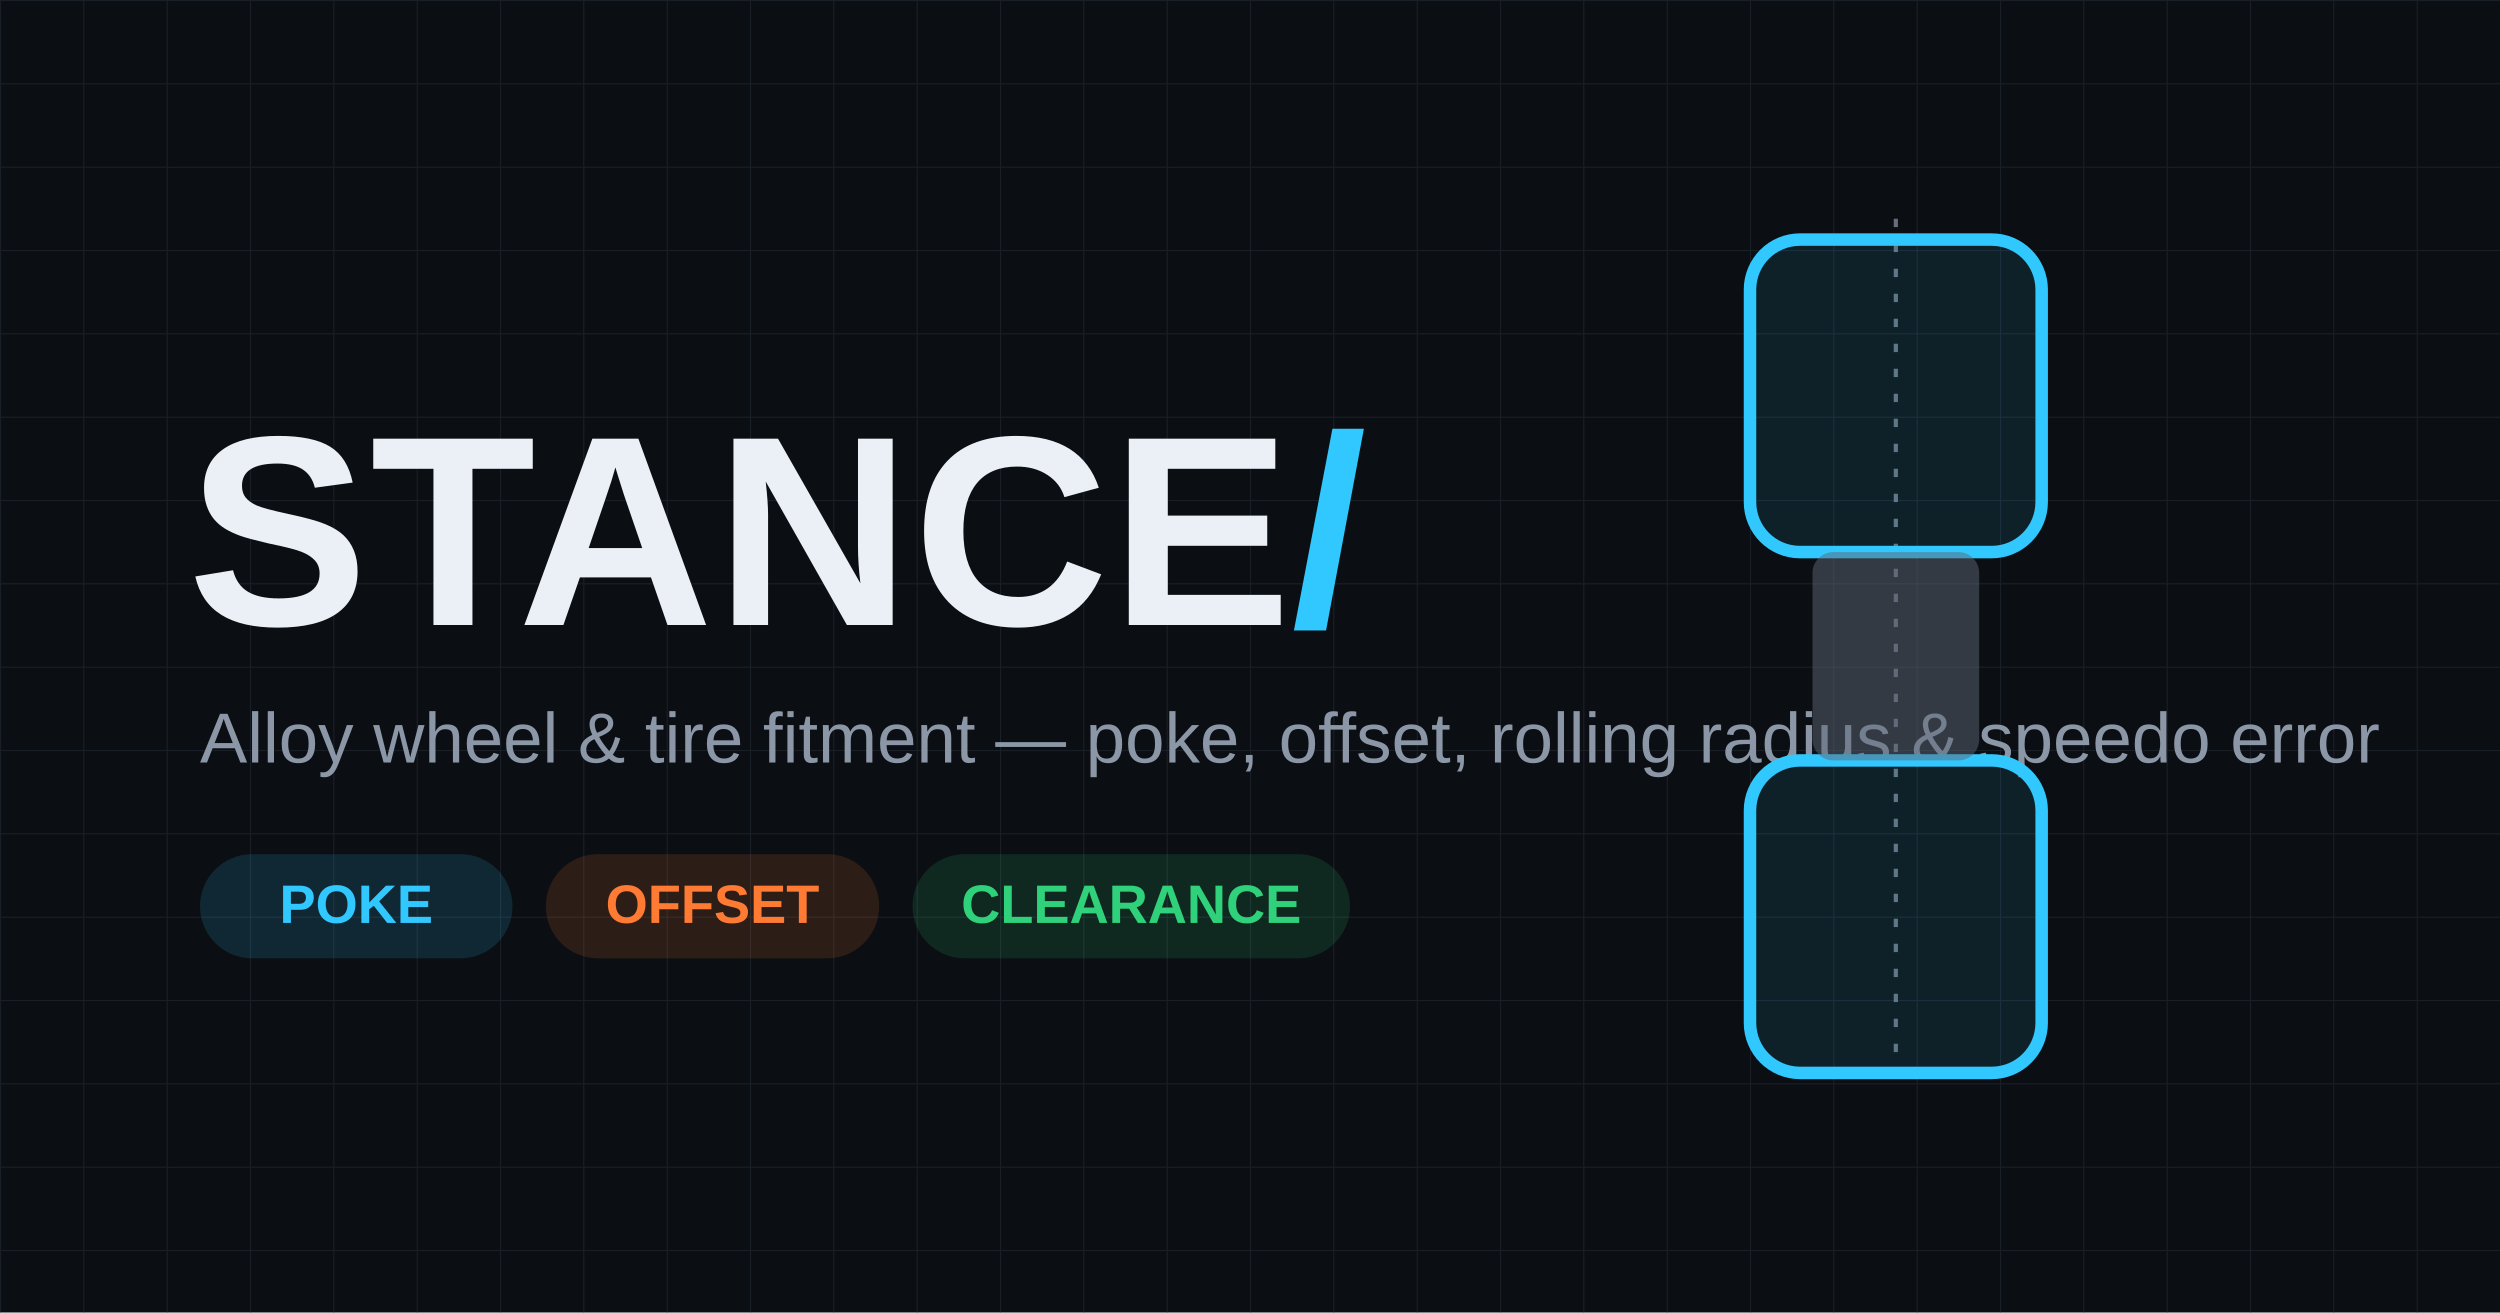
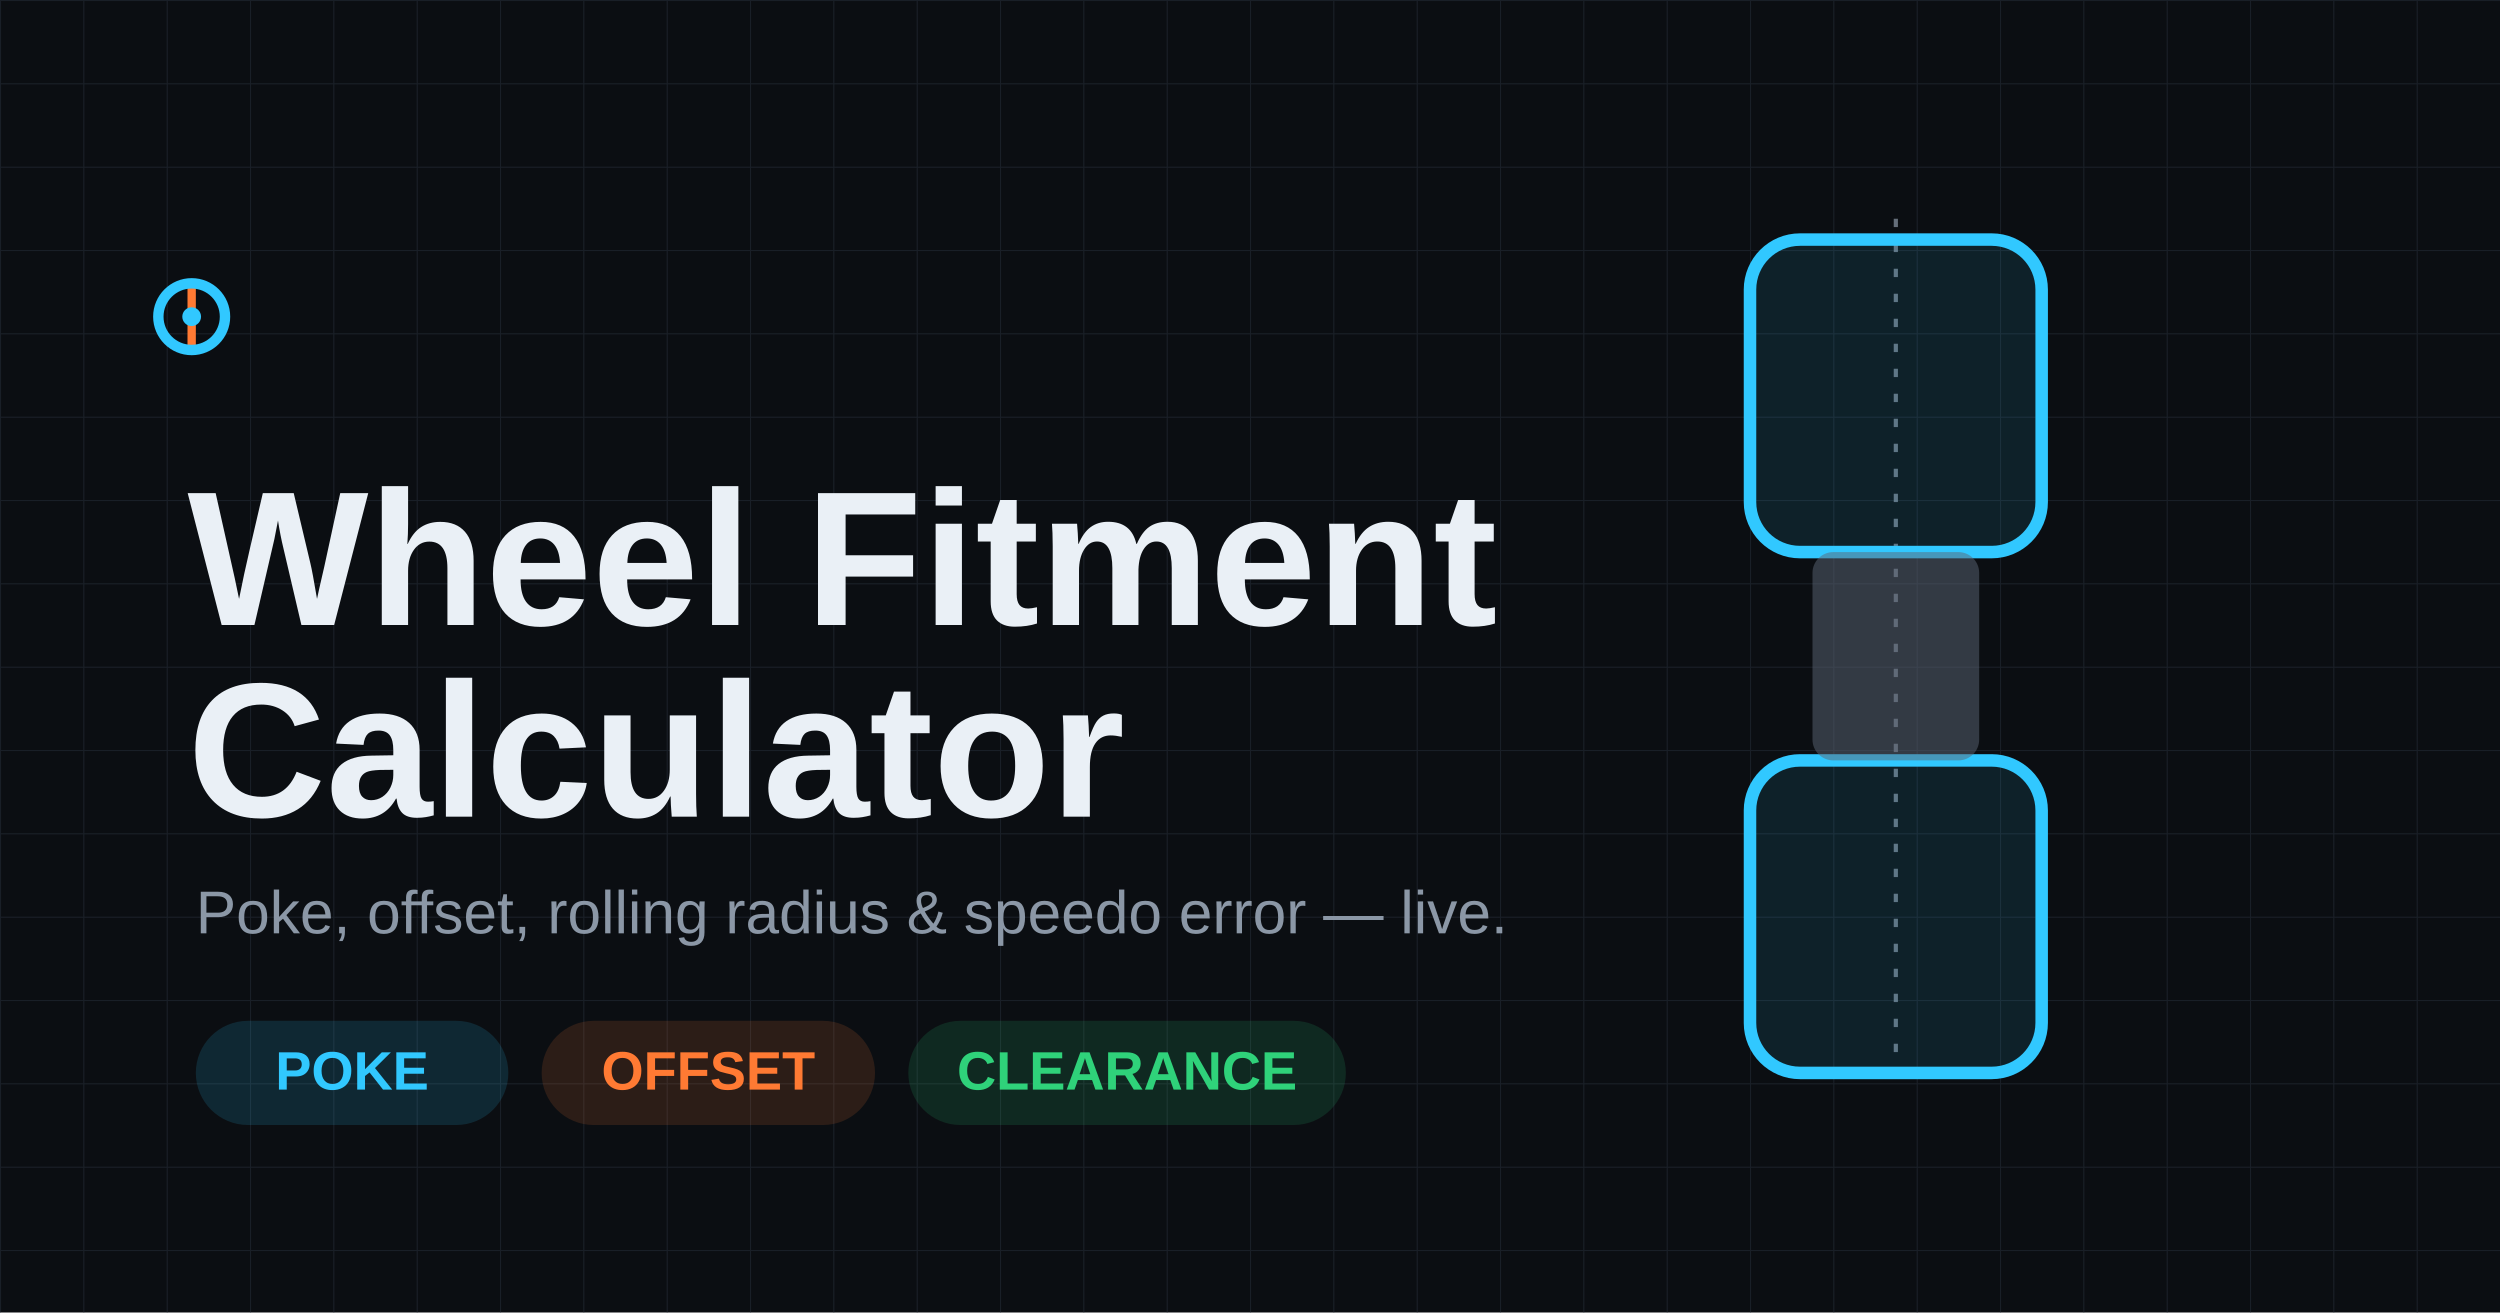
<svg xmlns="http://www.w3.org/2000/svg" viewBox="0 0 1200 630" font-family="Arial, sans-serif">
  <rect width="1200" height="630" fill="#0b0e12" />
  <defs>
    <pattern id="g" width="40" height="40" patternUnits="userSpaceOnUse">
      <path d="M40 0H0V40" fill="none" stroke="#28303b" stroke-width="1" opacity="0.5" />
    </pattern>
  </defs>
  <rect width="1200" height="630" fill="url(#g)" />
-   <text x="90" y="300" font-size="130" font-weight="800" letter-spacing="1" fill="#eaf0f6">STANCE<tspan fill="#31c8ff">/</tspan>
-   </text>
-   <text x="96" y="366" font-size="34" fill="#8b97a6">Alloy wheel &amp; tire fitment — poke, offset, rolling radius &amp; speedo error</text>
+   <g transform="translate(92,152)">
+     <line x1="0" y1="-17" x2="0" y2="17" stroke="#ff7a33" stroke-width="4" />
+     <circle cx="0" cy="0" r="16" fill="none" stroke="#31c8ff" stroke-width="5" />
+     <circle cx="0" cy="0" r="4.5" fill="#31c8ff" />
+   </g>
+   <text x="90" y="300" font-size="92" font-weight="700" fill="#eaf0f6">Wheel Fitment</text>
+   <text x="90" y="392" font-size="92" font-weight="700" fill="#eaf0f6">Calculator</text>
+   <text x="94" y="448" font-size="29" fill="#8b97a6">Poke, offset, rolling radius &amp; speedo error — live.</text>
  <g font-size="26" font-weight="700">
-     <rect x="96" y="410" width="150" height="50" rx="25" fill="rgba(49,200,255,0.14)" />
-     <text x="171" y="443" text-anchor="middle" fill="#31c8ff">POKE</text>
-     <rect x="262" y="410" width="160" height="50" rx="25" fill="rgba(255,122,51,0.14)" />
-     <text x="342" y="443" text-anchor="middle" fill="#ff7a33">OFFSET</text>
-     <rect x="438" y="410" width="210" height="50" rx="25" fill="rgba(47,210,122,0.14)" />
-     <text x="543" y="443" text-anchor="middle" fill="#2fd27a">CLEARANCE</text>
+     <rect x="94" y="490" width="150" height="50" rx="25" fill="rgba(49,200,255,0.14)" />
+     <text x="169" y="523" text-anchor="middle" fill="#31c8ff">POKE</text>
+     <rect x="260" y="490" width="160" height="50" rx="25" fill="rgba(255,122,51,0.14)" />
+     <text x="340" y="523" text-anchor="middle" fill="#ff7a33">OFFSET</text>
+     <rect x="436" y="490" width="210" height="50" rx="25" fill="rgba(47,210,122,0.14)" />
+     <text x="541" y="523" text-anchor="middle" fill="#2fd27a">CLEARANCE</text>
  </g>
  <g transform="translate(910,315)">
    <line x1="0" y1="-210" x2="0" y2="210" stroke="#8b97a6" stroke-width="2" stroke-dasharray="4 8" opacity="0.7" />
    <rect x="-70" y="-200" width="140" height="150" rx="24" fill="rgba(49,200,255,0.10)" stroke="#31c8ff" stroke-width="6" />
    <rect x="-70" y="50" width="140" height="150" rx="24" fill="rgba(49,200,255,0.10)" stroke="#31c8ff" stroke-width="6" />
    <rect x="-40" y="-50" width="80" height="100" rx="10" fill="#5c6675" opacity="0.5" />
  </g>
</svg>
